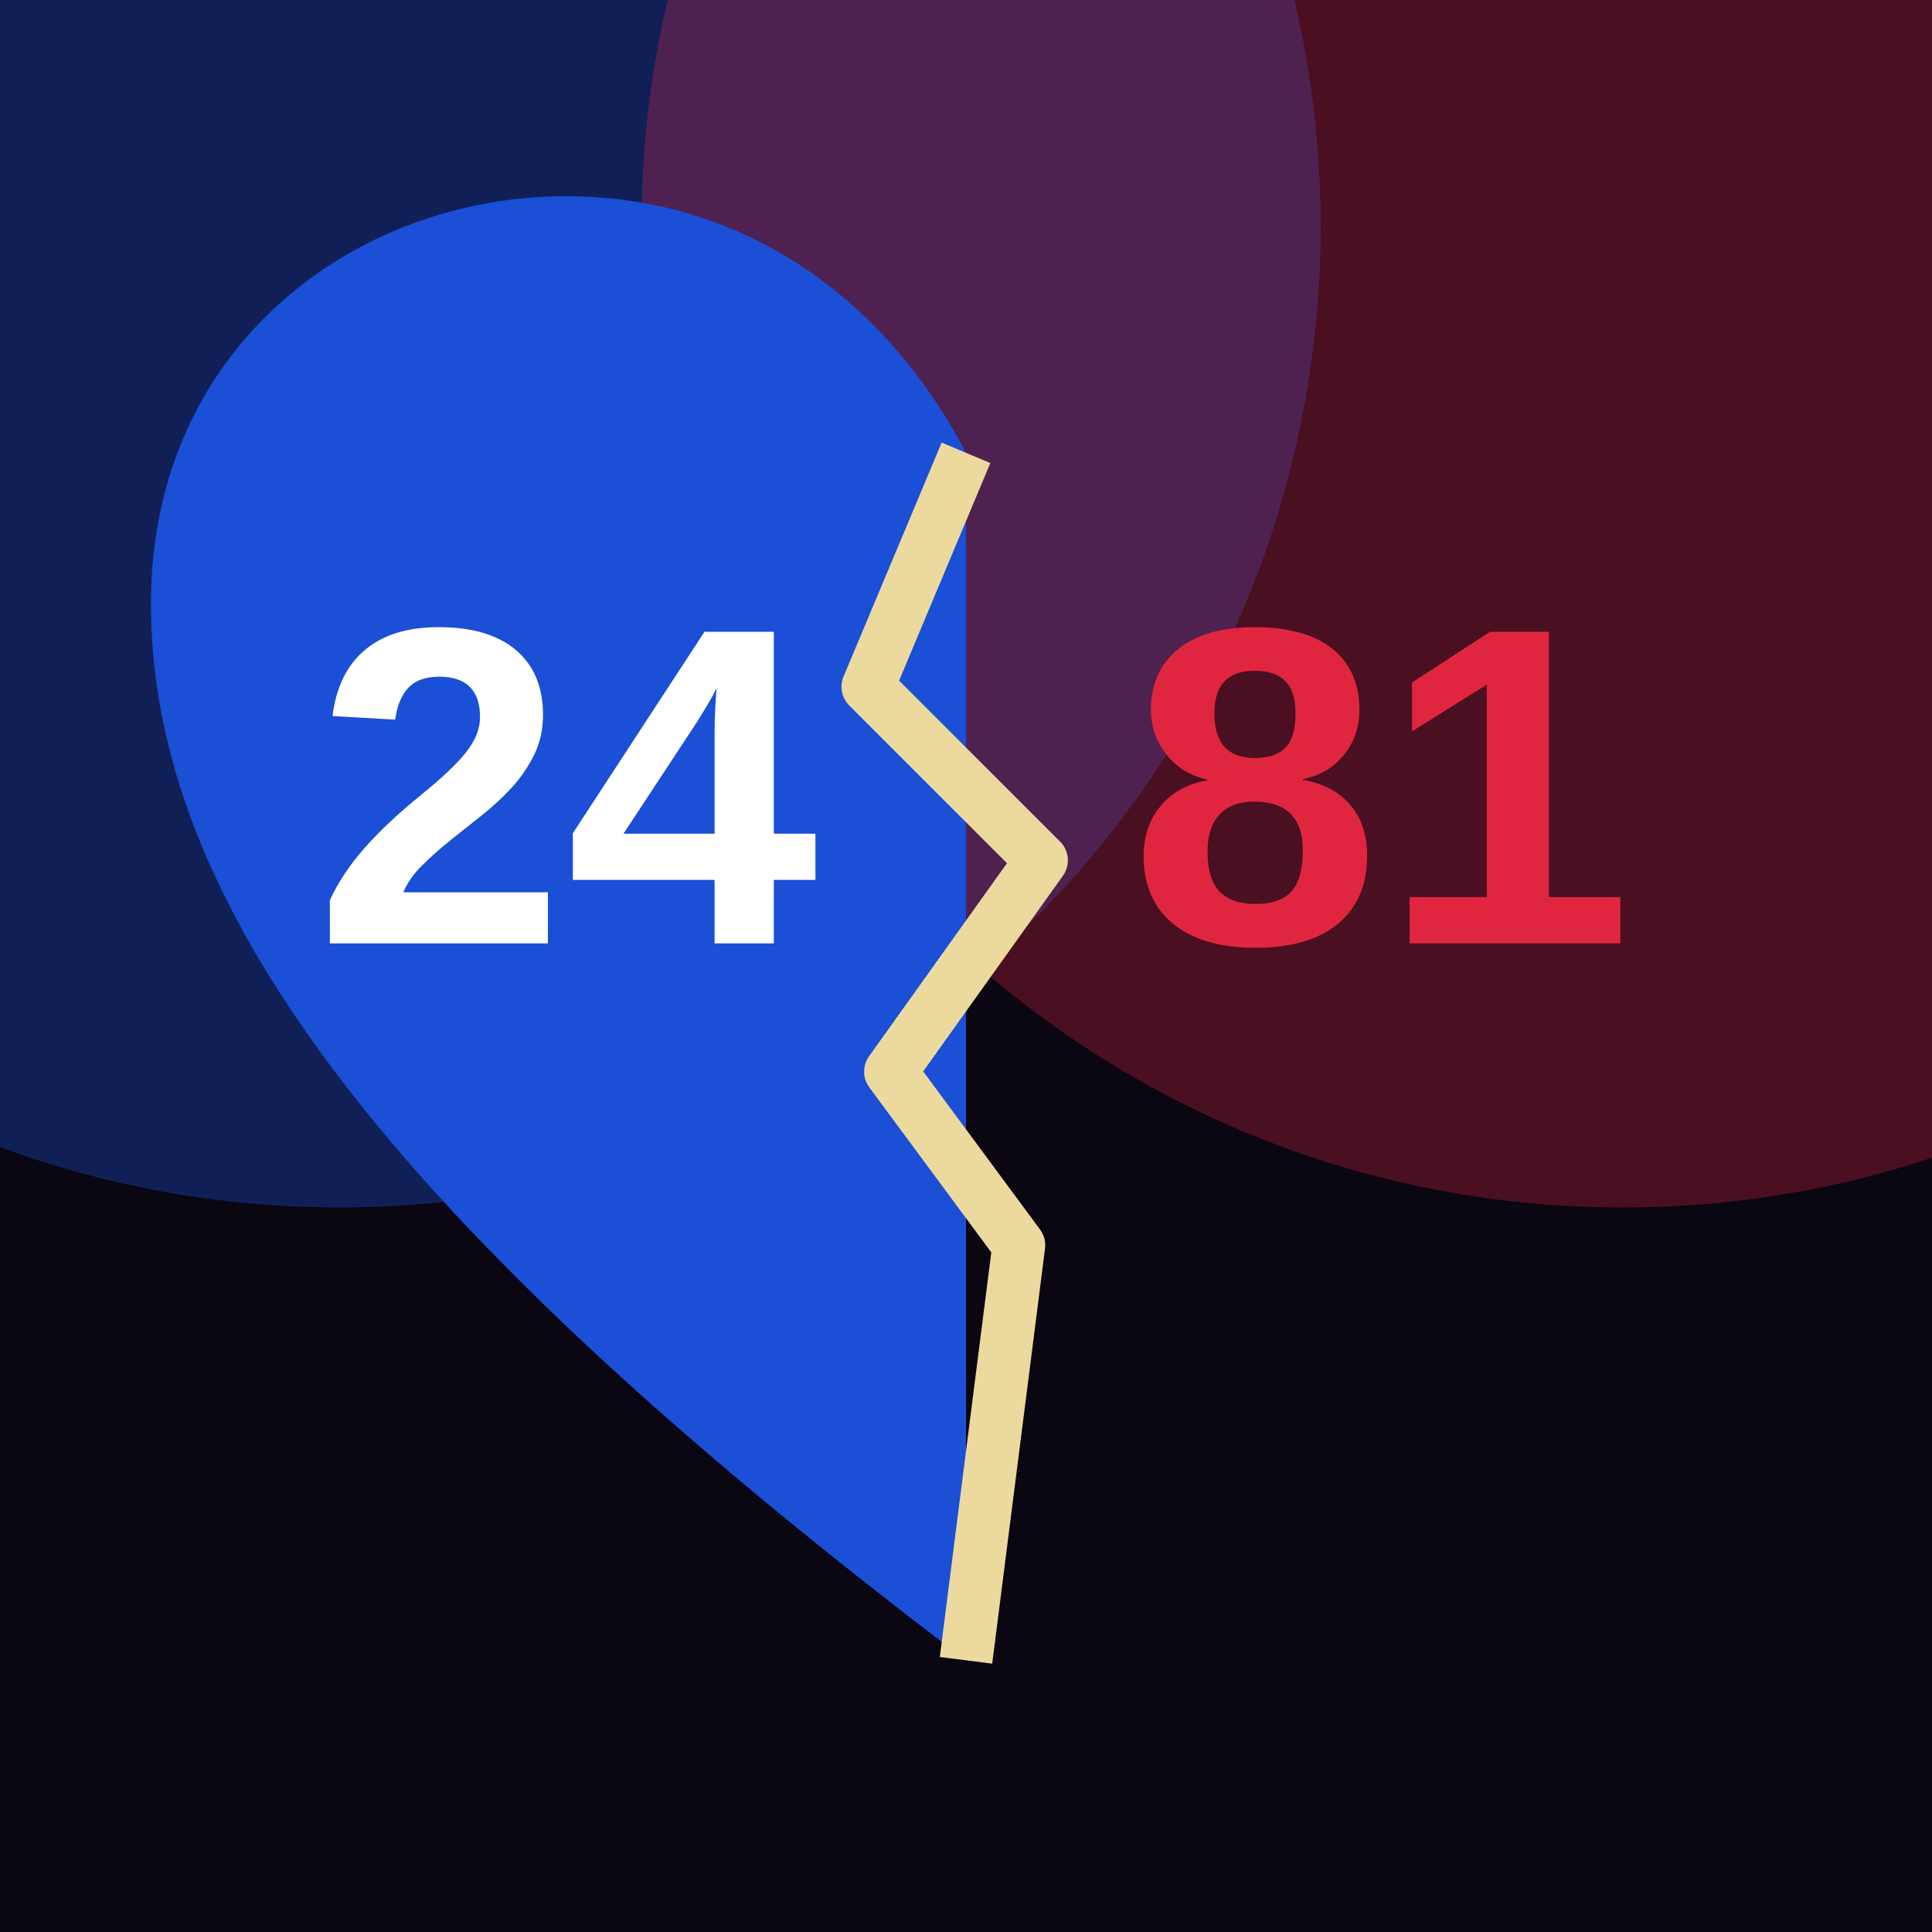
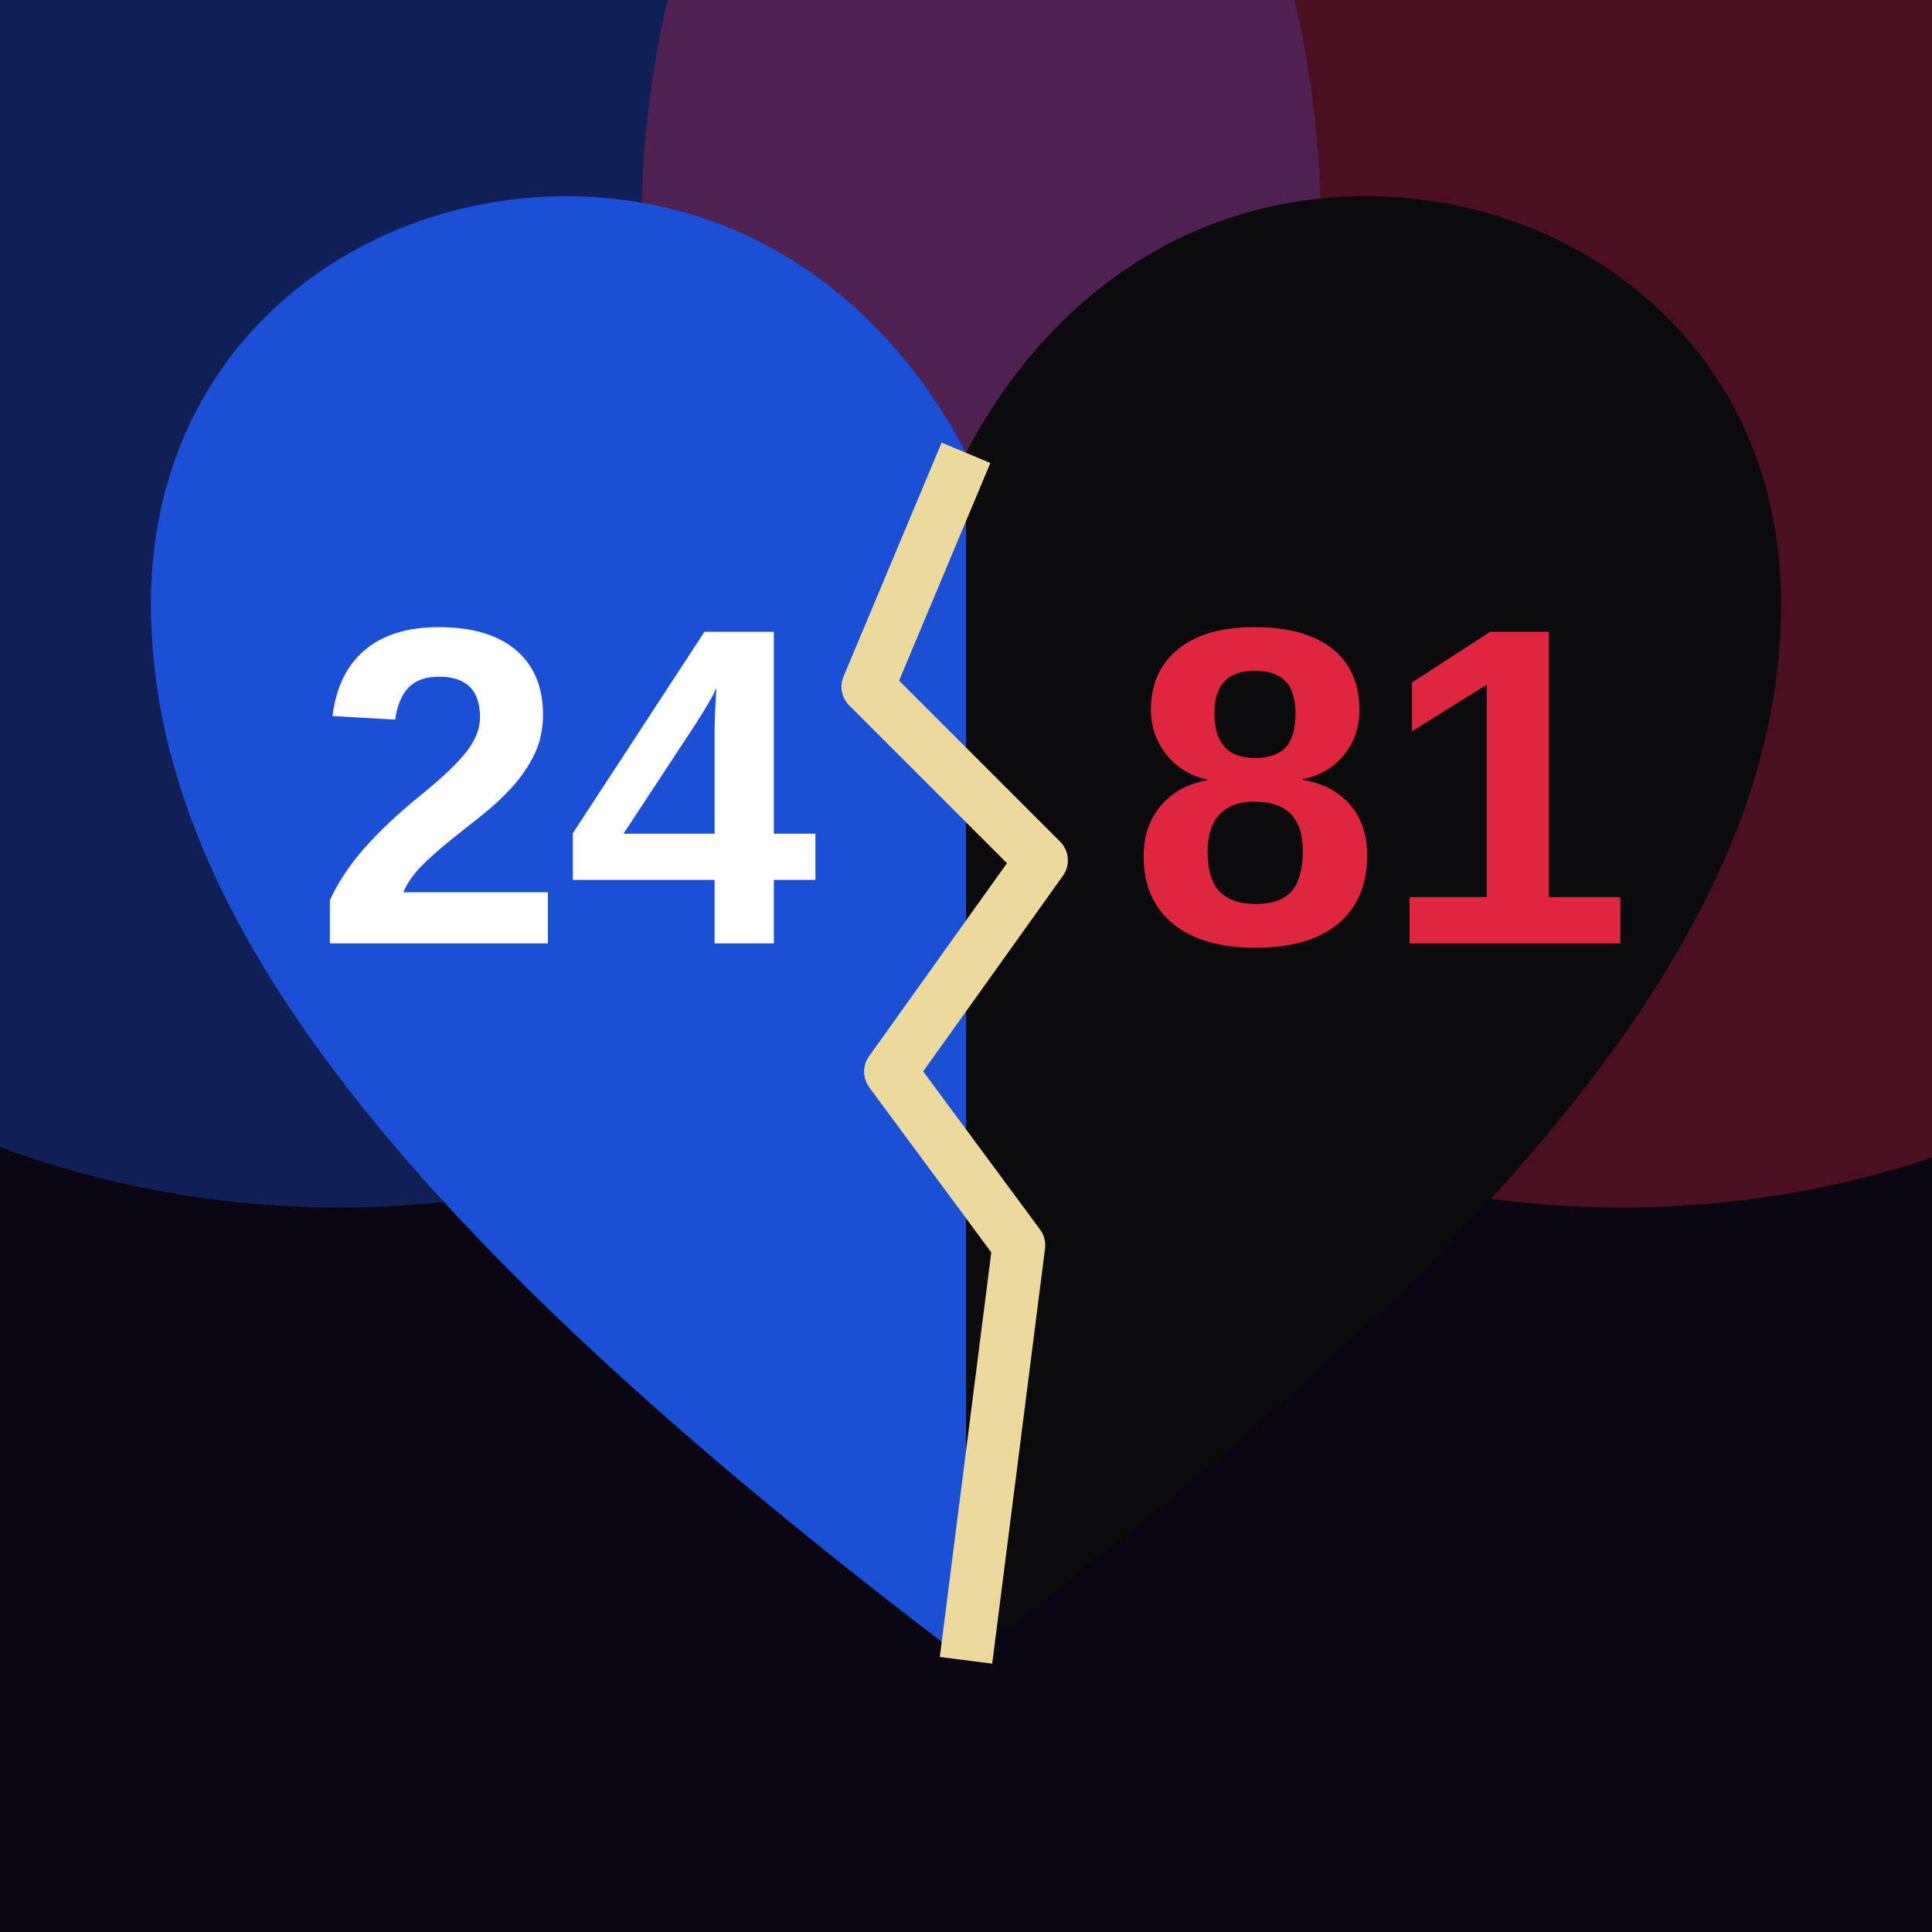
<svg xmlns="http://www.w3.org/2000/svg" viewBox="0 0 512 512">
  <defs>
    <clipPath id="l">
      <rect x="0" y="0" width="256" height="512" />
    </clipPath>
    <clipPath id="r">
      <rect x="256" y="0" width="256" height="512" />
    </clipPath>
+     <path id="h" d="M256 440C100 322 40 238 40 160 40 92 94 52 150 52c46 0 84 26 106 68 22-42 60-68 106-68 56 0 110 40 110 108 0 78-60 162-216 280Z" />
  </defs>
  <rect width="512" height="512" fill="#0A0612" />
  <circle cx="90" cy="60" r="260" fill="#1A4FD6" opacity=".35" />
  <circle cx="430" cy="60" r="260" fill="#E0263F" opacity=".3" />
-   <path id="h" d="M256 440C100 322 40 238 40 160 40 92 94 52 150 52c46 0 84 26 106 68 22-42 60-68 106-68 56 0 110 40 110 108 0 78-60 162-216 280Z" fill="#1A4FD6" clip-path="url(#l)" />
+   <use href="#h" fill="#1A4FD6" clip-path="url(#l)" />
  <use href="#h" fill="#0B0B0E" clip-path="url(#r)" />
  <path d="M256 120l-26 62 46 46-40 56 34 46-14 110" fill="none" stroke="#ECD99E" stroke-width="14" stroke-linejoin="round" />
  <text x="150" y="250" text-anchor="middle" font-family="Arial Narrow,Helvetica Neue,Arial,sans-serif" font-weight="900" font-size="120" fill="#fff">24</text>
  <text x="366" y="250" text-anchor="middle" font-family="Arial Narrow,Helvetica Neue,Arial,sans-serif" font-weight="900" font-size="120" fill="#E0263F">81</text>
</svg>
